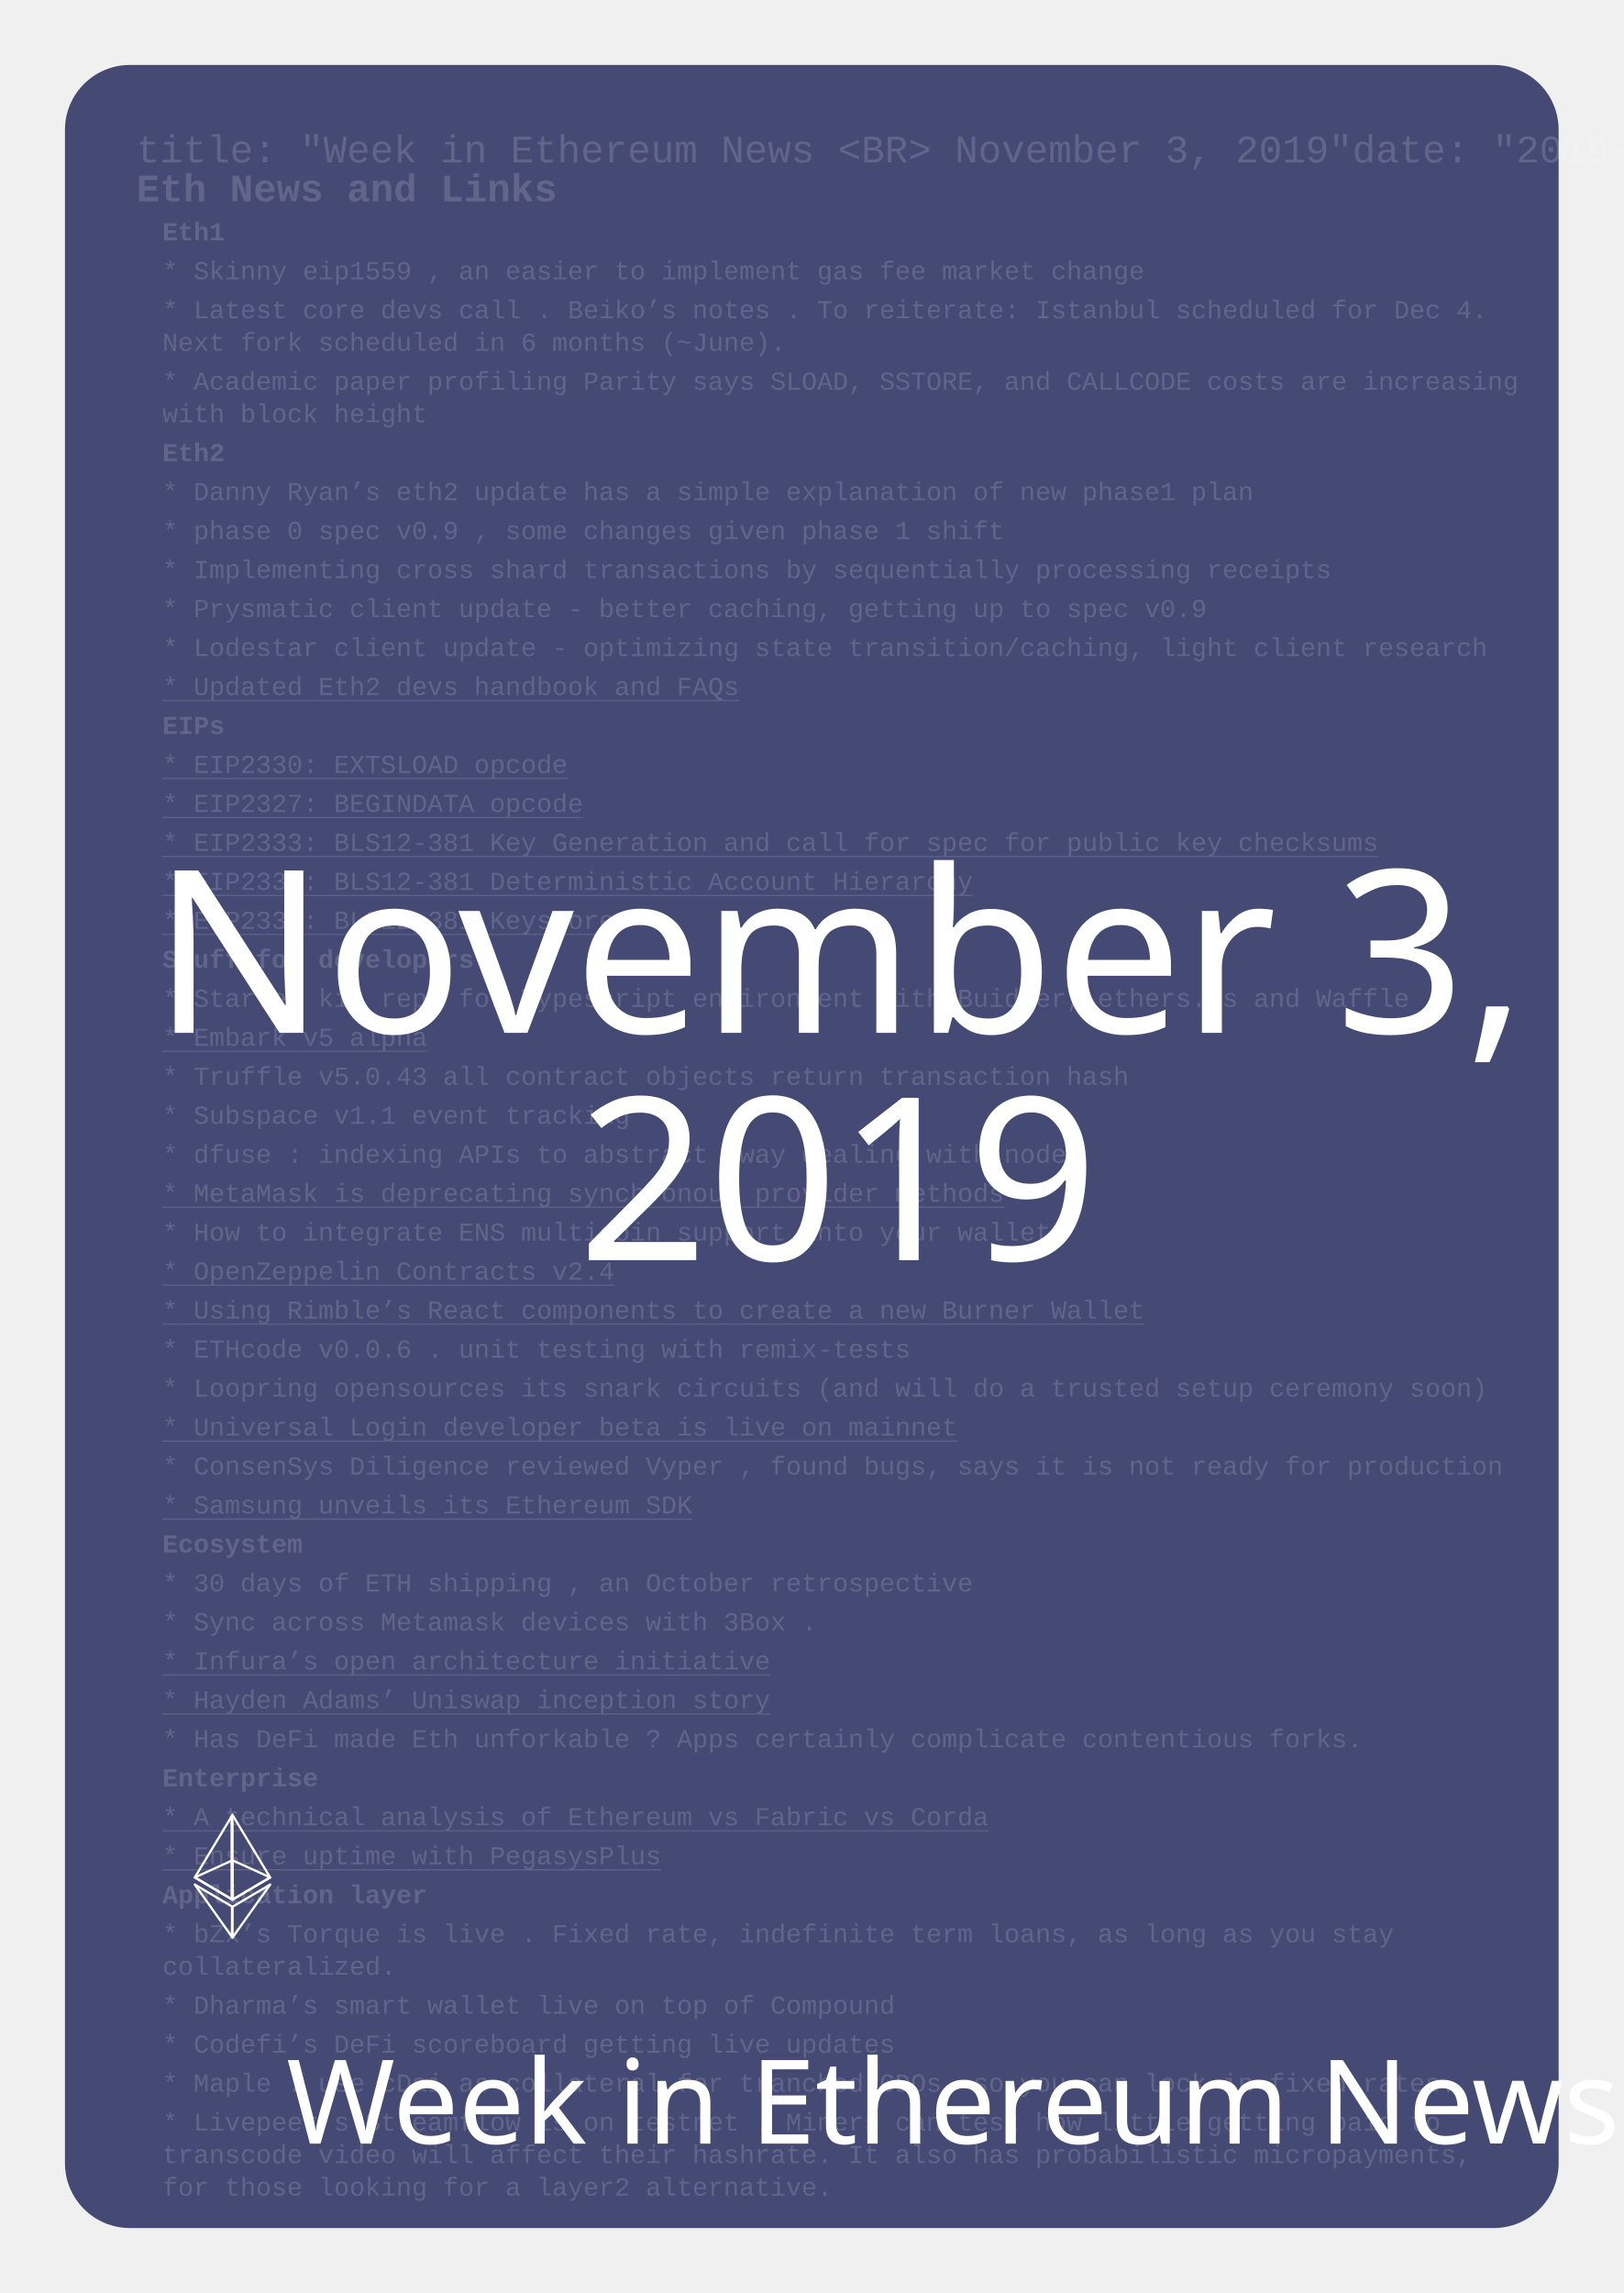
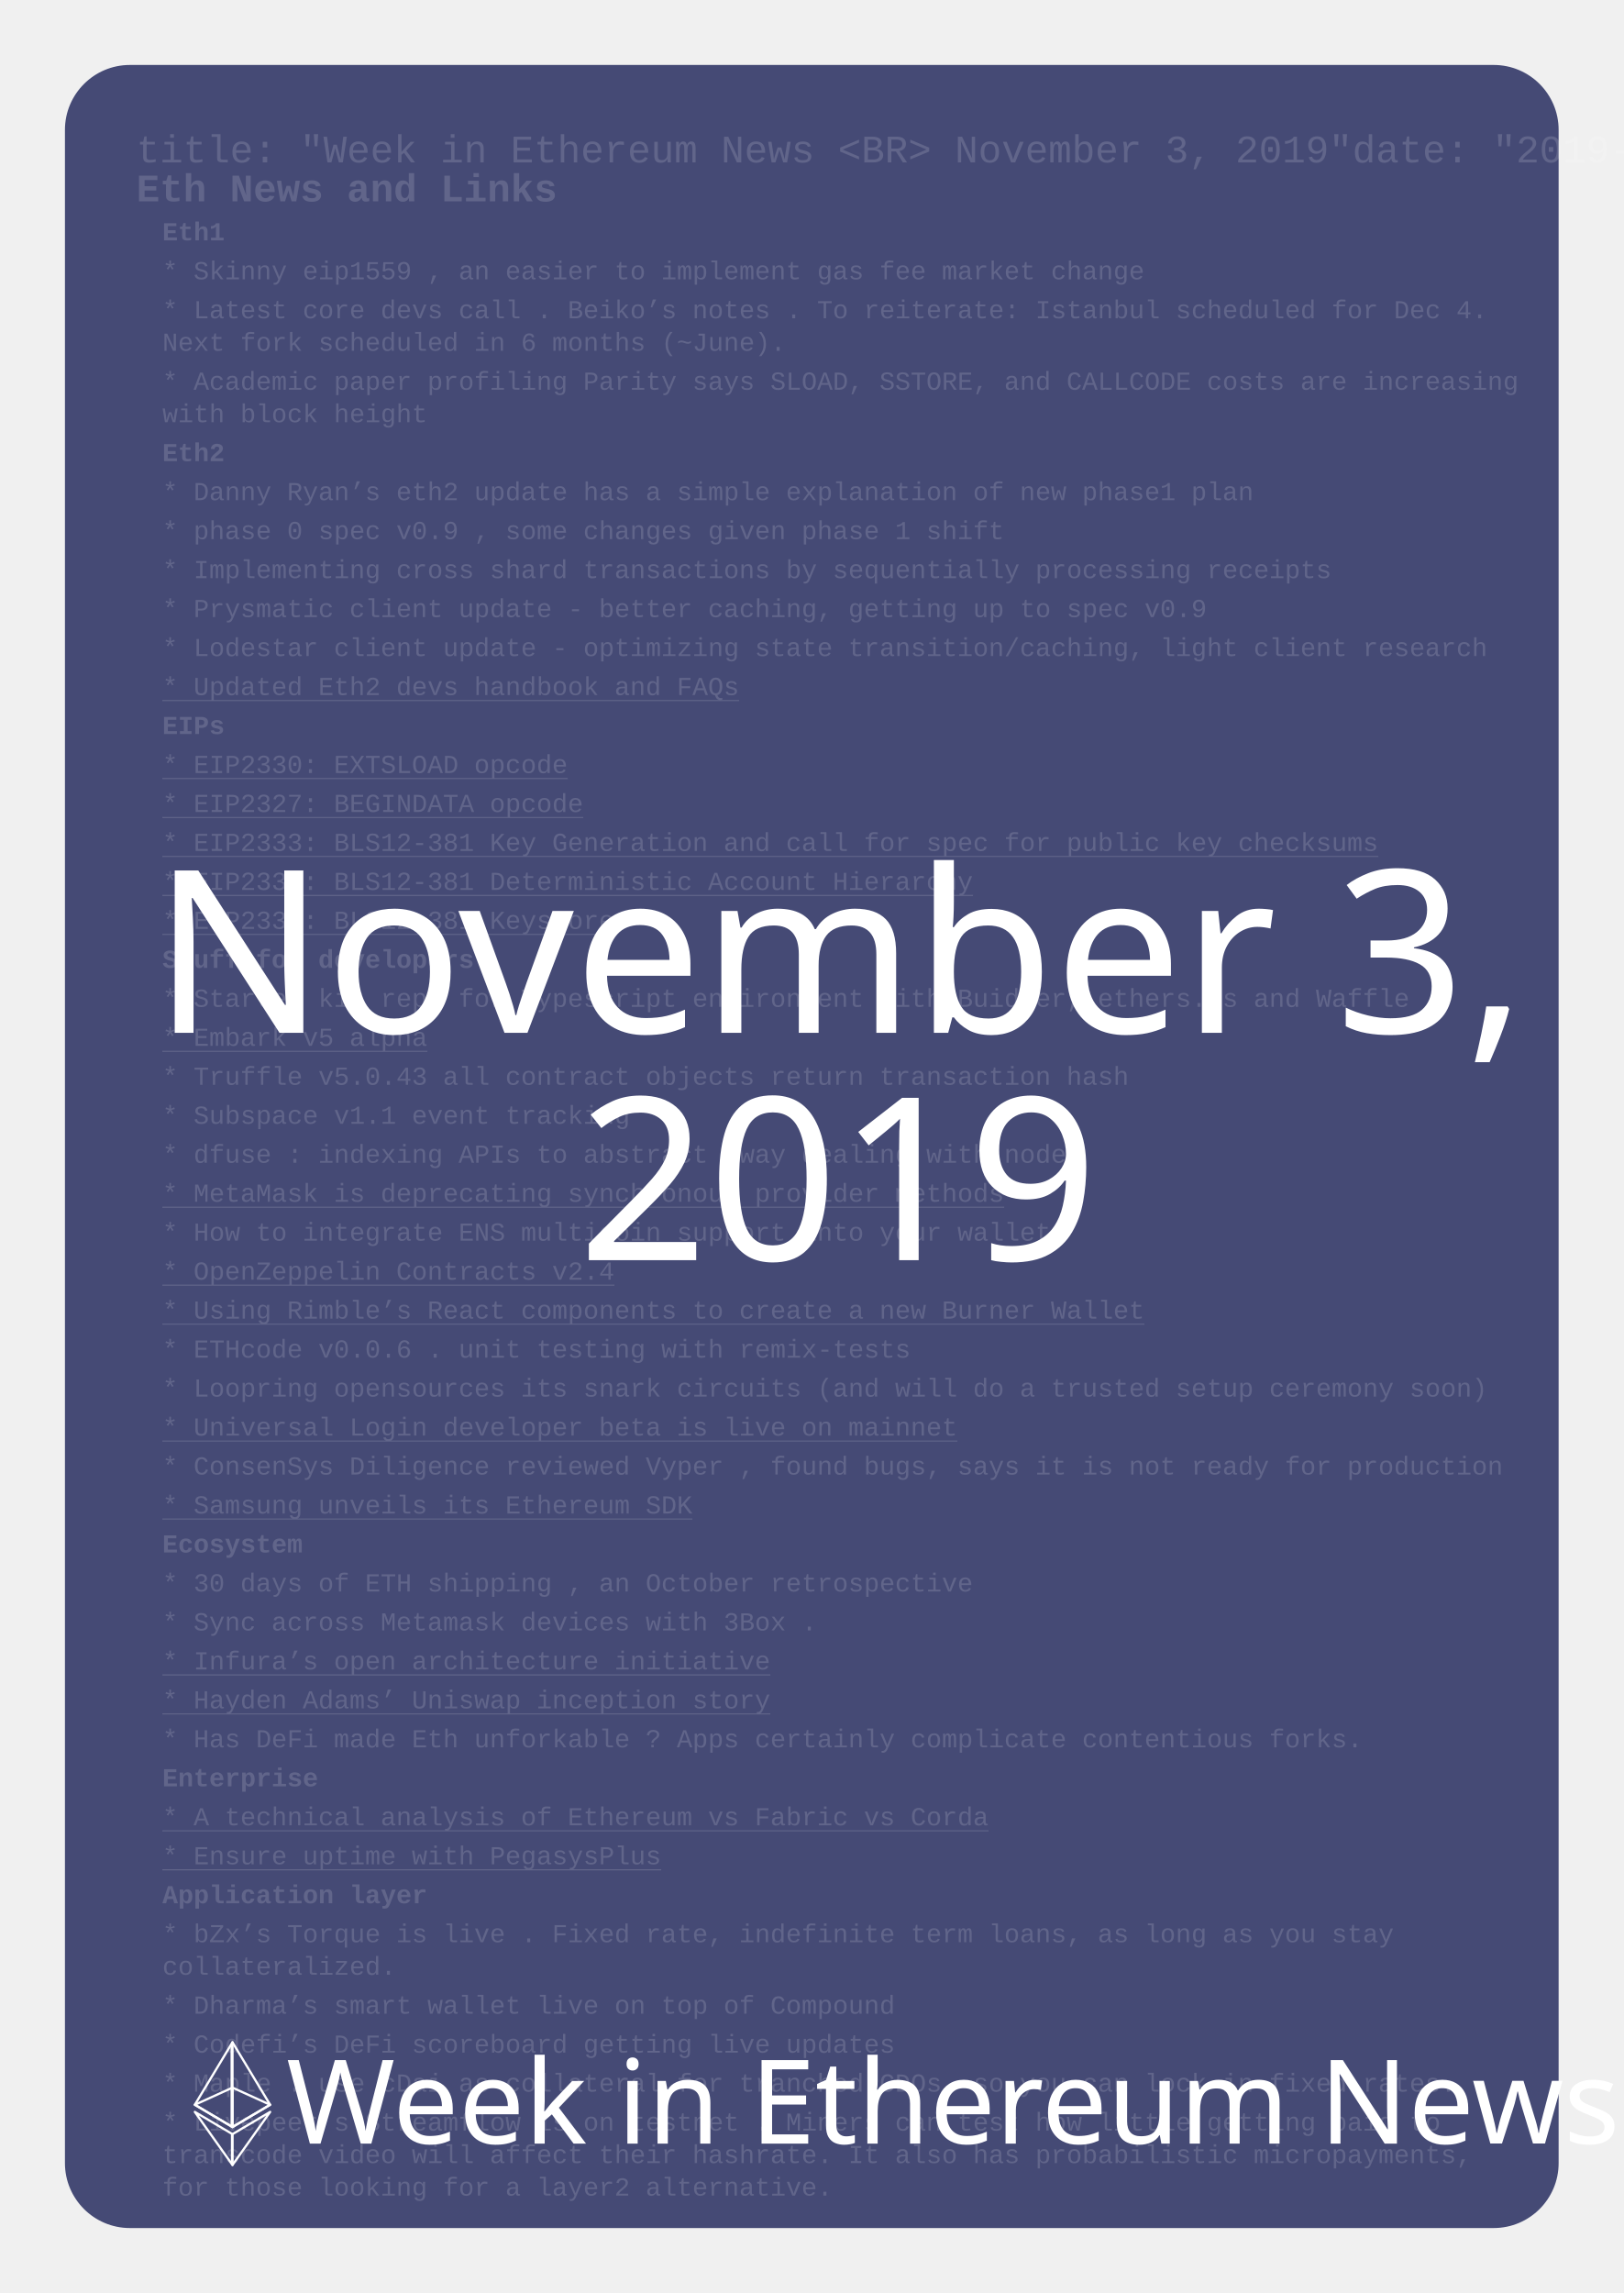
<svg xmlns="http://www.w3.org/2000/svg" id="week-in-ethereum-news" width="500" height="706" fill="none">
  <rect x="20" y="20" width="460" height="666" rx="20" fill="#454A75" />
  <text x="42" y="50" font-size="12px" font-family="Courier New" fill="#ffffff" opacity="0.15" font-weight="normal" text-decoration="none">title: "Week in Ethereum News &lt;BR&gt; November 3, 2019"
date: "2019-11-04"</text>
  <text x="42" y="62" font-size="12px" font-family="Courier New" fill="#ffffff" opacity="0.15" font-weight="bold" text-decoration="none">Eth News and Links</text>
  <text x="50" y="74" font-size="8px" font-family="Courier New" fill="#ffffff" opacity="0.15" font-weight="bold" text-decoration="none">Eth1</text>
  <text x="50" y="86" font-size="8px" font-family="Courier New" fill="#ffffff" opacity="0.15" font-weight="normal" text-decoration="none">* Skinny eip1559 , an easier to implement gas fee market change</text>
  <text x="50" y="98" font-size="8px" font-family="Courier New" fill="#ffffff" opacity="0.15" font-weight="normal" text-decoration="none">* Latest core devs call . Beiko’s notes . To reiterate: Istanbul scheduled for Dec 4.</text>
  <text x="50" y="108" font-size="8px" font-family="Courier New" fill="#ffffff" opacity="0.15" font-weight="normal" text-decoration="none">Next fork scheduled in 6 months (~June).</text>
  <text x="50" y="120" font-size="8px" font-family="Courier New" fill="#ffffff" opacity="0.15" font-weight="normal" text-decoration="none">* Academic paper profiling Parity says SLOAD, SSTORE, and CALLCODE costs are increasing</text>
  <text x="50" y="130" font-size="8px" font-family="Courier New" fill="#ffffff" opacity="0.15" font-weight="normal" text-decoration="none">with block height</text>
  <text x="50" y="142" font-size="8px" font-family="Courier New" fill="#ffffff" opacity="0.15" font-weight="bold" text-decoration="none">Eth2</text>
  <text x="50" y="154" font-size="8px" font-family="Courier New" fill="#ffffff" opacity="0.15" font-weight="normal" text-decoration="none">* Danny Ryan’s eth2 update has a simple explanation of new phase1 plan</text>
  <text x="50" y="166" font-size="8px" font-family="Courier New" fill="#ffffff" opacity="0.15" font-weight="normal" text-decoration="none">* phase 0 spec v0.9 , some changes given phase 1 shift</text>
  <text x="50" y="178" font-size="8px" font-family="Courier New" fill="#ffffff" opacity="0.15" font-weight="normal" text-decoration="none">* Implementing cross shard transactions by sequentially processing receipts</text>
  <text x="50" y="190" font-size="8px" font-family="Courier New" fill="#ffffff" opacity="0.15" font-weight="normal" text-decoration="none">* Prysmatic client update - better caching, getting up to spec v0.9</text>
  <text x="50" y="202" font-size="8px" font-family="Courier New" fill="#ffffff" opacity="0.15" font-weight="normal" text-decoration="none">* Lodestar client update - optimizing state transition/caching, light client research</text>
  <text x="50" y="214" font-size="8px" font-family="Courier New" fill="#ffffff" opacity="0.15" font-weight="normal" text-decoration="underline">* Updated Eth2 devs handbook and FAQs</text>
  <text x="50" y="226" font-size="8px" font-family="Courier New" fill="#ffffff" opacity="0.15" font-weight="bold" text-decoration="none">EIPs</text>
  <text x="50" y="238" font-size="8px" font-family="Courier New" fill="#ffffff" opacity="0.15" font-weight="normal" text-decoration="underline">* EIP2330: EXTSLOAD opcode</text>
  <text x="50" y="250" font-size="8px" font-family="Courier New" fill="#ffffff" opacity="0.15" font-weight="normal" text-decoration="underline">* EIP2327: BEGINDATA opcode</text>
  <text x="50" y="262" font-size="8px" font-family="Courier New" fill="#ffffff" opacity="0.15" font-weight="normal" text-decoration="underline">* EIP2333: BLS12-381 Key Generation and call for spec for public key checksums</text>
  <text x="50" y="274" font-size="8px" font-family="Courier New" fill="#ffffff" opacity="0.15" font-weight="normal" text-decoration="underline">* EIP2334: BLS12-381 Deterministic Account Hierarchy</text>
  <text x="50" y="286" font-size="8px" font-family="Courier New" fill="#ffffff" opacity="0.15" font-weight="normal" text-decoration="underline">* EIP2335: BLS12-381 Keystore</text>
  <text x="50" y="298" font-size="8px" font-family="Courier New" fill="#ffffff" opacity="0.15" font-weight="bold" text-decoration="none">Stuff for developers</text>
  <text x="50" y="310" font-size="8px" font-family="Courier New" fill="#ffffff" opacity="0.15" font-weight="normal" text-decoration="none">* Starter kit repo for Typescript environment with Buidler, ethers.js and Waffle</text>
  <text x="50" y="322" font-size="8px" font-family="Courier New" fill="#ffffff" opacity="0.15" font-weight="normal" text-decoration="underline">* Embark v5 alpha</text>
  <text x="50" y="334" font-size="8px" font-family="Courier New" fill="#ffffff" opacity="0.15" font-weight="normal" text-decoration="none">* Truffle v5.0.43 all contract objects return transaction hash</text>
  <text x="50" y="346" font-size="8px" font-family="Courier New" fill="#ffffff" opacity="0.15" font-weight="normal" text-decoration="none">* Subspace v1.1 event tracking</text>
  <text x="50" y="358" font-size="8px" font-family="Courier New" fill="#ffffff" opacity="0.15" font-weight="normal" text-decoration="none">* dfuse : indexing APIs to abstract away dealing with nodes</text>
  <text x="50" y="370" font-size="8px" font-family="Courier New" fill="#ffffff" opacity="0.15" font-weight="normal" text-decoration="underline">* MetaMask is deprecating synchronous provider methods</text>
  <text x="50" y="382" font-size="8px" font-family="Courier New" fill="#ffffff" opacity="0.15" font-weight="normal" text-decoration="none">* How to integrate ENS multicoin support into your wallet</text>
  <text x="50" y="394" font-size="8px" font-family="Courier New" fill="#ffffff" opacity="0.15" font-weight="normal" text-decoration="underline">* OpenZeppelin Contracts v2.4</text>
  <text x="50" y="406" font-size="8px" font-family="Courier New" fill="#ffffff" opacity="0.15" font-weight="normal" text-decoration="underline">* Using Rimble’s React components to create a new Burner Wallet</text>
  <text x="50" y="418" font-size="8px" font-family="Courier New" fill="#ffffff" opacity="0.15" font-weight="normal" text-decoration="none">* ETHcode v0.0.6 . unit testing with remix-tests</text>
  <text x="50" y="430" font-size="8px" font-family="Courier New" fill="#ffffff" opacity="0.15" font-weight="normal" text-decoration="none">* Loopring opensources its snark circuits (and will do a trusted setup ceremony soon)</text>
  <text x="50" y="442" font-size="8px" font-family="Courier New" fill="#ffffff" opacity="0.15" font-weight="normal" text-decoration="underline">* Universal Login developer beta is live on mainnet</text>
  <text x="50" y="454" font-size="8px" font-family="Courier New" fill="#ffffff" opacity="0.15" font-weight="normal" text-decoration="none">* ConsenSys Diligence reviewed Vyper , found bugs, says it is not ready for production</text>
  <text x="50" y="466" font-size="8px" font-family="Courier New" fill="#ffffff" opacity="0.15" font-weight="normal" text-decoration="underline">* Samsung unveils its Ethereum SDK</text>
  <text x="50" y="478" font-size="8px" font-family="Courier New" fill="#ffffff" opacity="0.15" font-weight="bold" text-decoration="none">Ecosystem</text>
  <text x="50" y="490" font-size="8px" font-family="Courier New" fill="#ffffff" opacity="0.15" font-weight="normal" text-decoration="none">* 30 days of ETH shipping , an October retrospective</text>
  <text x="50" y="502" font-size="8px" font-family="Courier New" fill="#ffffff" opacity="0.15" font-weight="normal" text-decoration="none">* Sync across Metamask devices with 3Box .</text>
  <text x="50" y="514" font-size="8px" font-family="Courier New" fill="#ffffff" opacity="0.15" font-weight="normal" text-decoration="underline">* Infura’s open architecture initiative</text>
  <text x="50" y="526" font-size="8px" font-family="Courier New" fill="#ffffff" opacity="0.15" font-weight="normal" text-decoration="underline">* Hayden Adams’ Uniswap inception story</text>
  <text x="50" y="538" font-size="8px" font-family="Courier New" fill="#ffffff" opacity="0.15" font-weight="normal" text-decoration="none">* Has DeFi made Eth unforkable ? Apps certainly complicate contentious forks.</text>
  <text x="50" y="550" font-size="8px" font-family="Courier New" fill="#ffffff" opacity="0.15" font-weight="bold" text-decoration="none">Enterprise</text>
  <text x="50" y="562" font-size="8px" font-family="Courier New" fill="#ffffff" opacity="0.15" font-weight="normal" text-decoration="underline">* A technical analysis of Ethereum vs Fabric vs Corda</text>
  <text x="50" y="574" font-size="8px" font-family="Courier New" fill="#ffffff" opacity="0.15" font-weight="normal" text-decoration="underline">* Ensure uptime with PegasysPlus</text>
  <text x="50" y="586" font-size="8px" font-family="Courier New" fill="#ffffff" opacity="0.15" font-weight="bold" text-decoration="none">Application layer</text>
  <text x="50" y="598" font-size="8px" font-family="Courier New" fill="#ffffff" opacity="0.15" font-weight="normal" text-decoration="none">* bZx’s Torque is live . Fixed rate, indefinite term loans, as long as you stay</text>
  <text x="50" y="608" font-size="8px" font-family="Courier New" fill="#ffffff" opacity="0.15" font-weight="normal" text-decoration="none">collateralized.</text>
  <text x="50" y="620" font-size="8px" font-family="Courier New" fill="#ffffff" opacity="0.15" font-weight="normal" text-decoration="none">* Dharma’s smart wallet live on top of Compound</text>
  <text x="50" y="632" font-size="8px" font-family="Courier New" fill="#ffffff" opacity="0.15" font-weight="normal" text-decoration="none">* Codefi’s DeFi scoreboard getting live updates</text>
  <text x="50" y="644" font-size="8px" font-family="Courier New" fill="#ffffff" opacity="0.15" font-weight="normal" text-decoration="none">* Maple : use cDai as collateral for tranched CDOs, so you can lock in fixed rates.</text>
  <text x="50" y="656" font-size="8px" font-family="Courier New" fill="#ffffff" opacity="0.15" font-weight="normal" text-decoration="none">* Livepeer’s Streamflow is on testnet . Miners can test how little getting paid to</text>
  <text x="50" y="666" font-size="8px" font-family="Courier New" fill="#ffffff" opacity="0.15" font-weight="normal" text-decoration="none">transcode video will affect their hashrate. It also has probabilistic micropayments,</text>
  <text x="50" y="676" font-size="8px" font-family="Courier New" fill="#ffffff" opacity="0.15" font-weight="normal" text-decoration="none">for those looking for a layer2 alternative.</text>
  <text fill="#ffffff" font-family="Calibri" font-size="70" font-weight="300">
    <tspan x="47.009" y="318">November 3,</tspan>
    <tspan x="177.989" y="388">2019</tspan>
  </text>
-   <g transform="translate(20, 230) scale(0.8)">
+   <g transform="translate(20, 300) scale(0.8)">
    <path d="m64.496 411-.317 1.076v31.228l.317.316 14.495-8.568L64.496 411Z" stroke="#fff" stroke-width=".866" stroke-linecap="round" stroke-linejoin="round" />
    <path d="M64.496 411 50 435.052l14.496 8.568V411Zm0 35.365-.179.218v11.124l.179.521L79 437.801l-14.504 8.564Z" stroke="#fff" stroke-width=".866" stroke-linecap="round" stroke-linejoin="round" />
    <path d="M64.496 458.228v-11.863L50 437.801l14.496 20.427Zm0-14.608 14.495-8.568-14.495-6.589v15.157ZM50 435.052l14.496 8.568v-15.157L50 435.052Z" stroke="#fff" stroke-width=".866" stroke-linecap="round" stroke-linejoin="round" />
  </g>
  <text fill="#ffffff" font-family="Calibri" font-size="36" x="88.195" y="660">Week in Ethereum News</text>
  <style>
      .wienText {font-family: "Courier New"; fill: white; opacity: .15;}
      .h2 {font-size: 12px;}
      .h3 {font-size: 10px;}
      .tiny {font-size: 8px;}
      .link {text-decoration: underline;}
    </style>
</svg>
